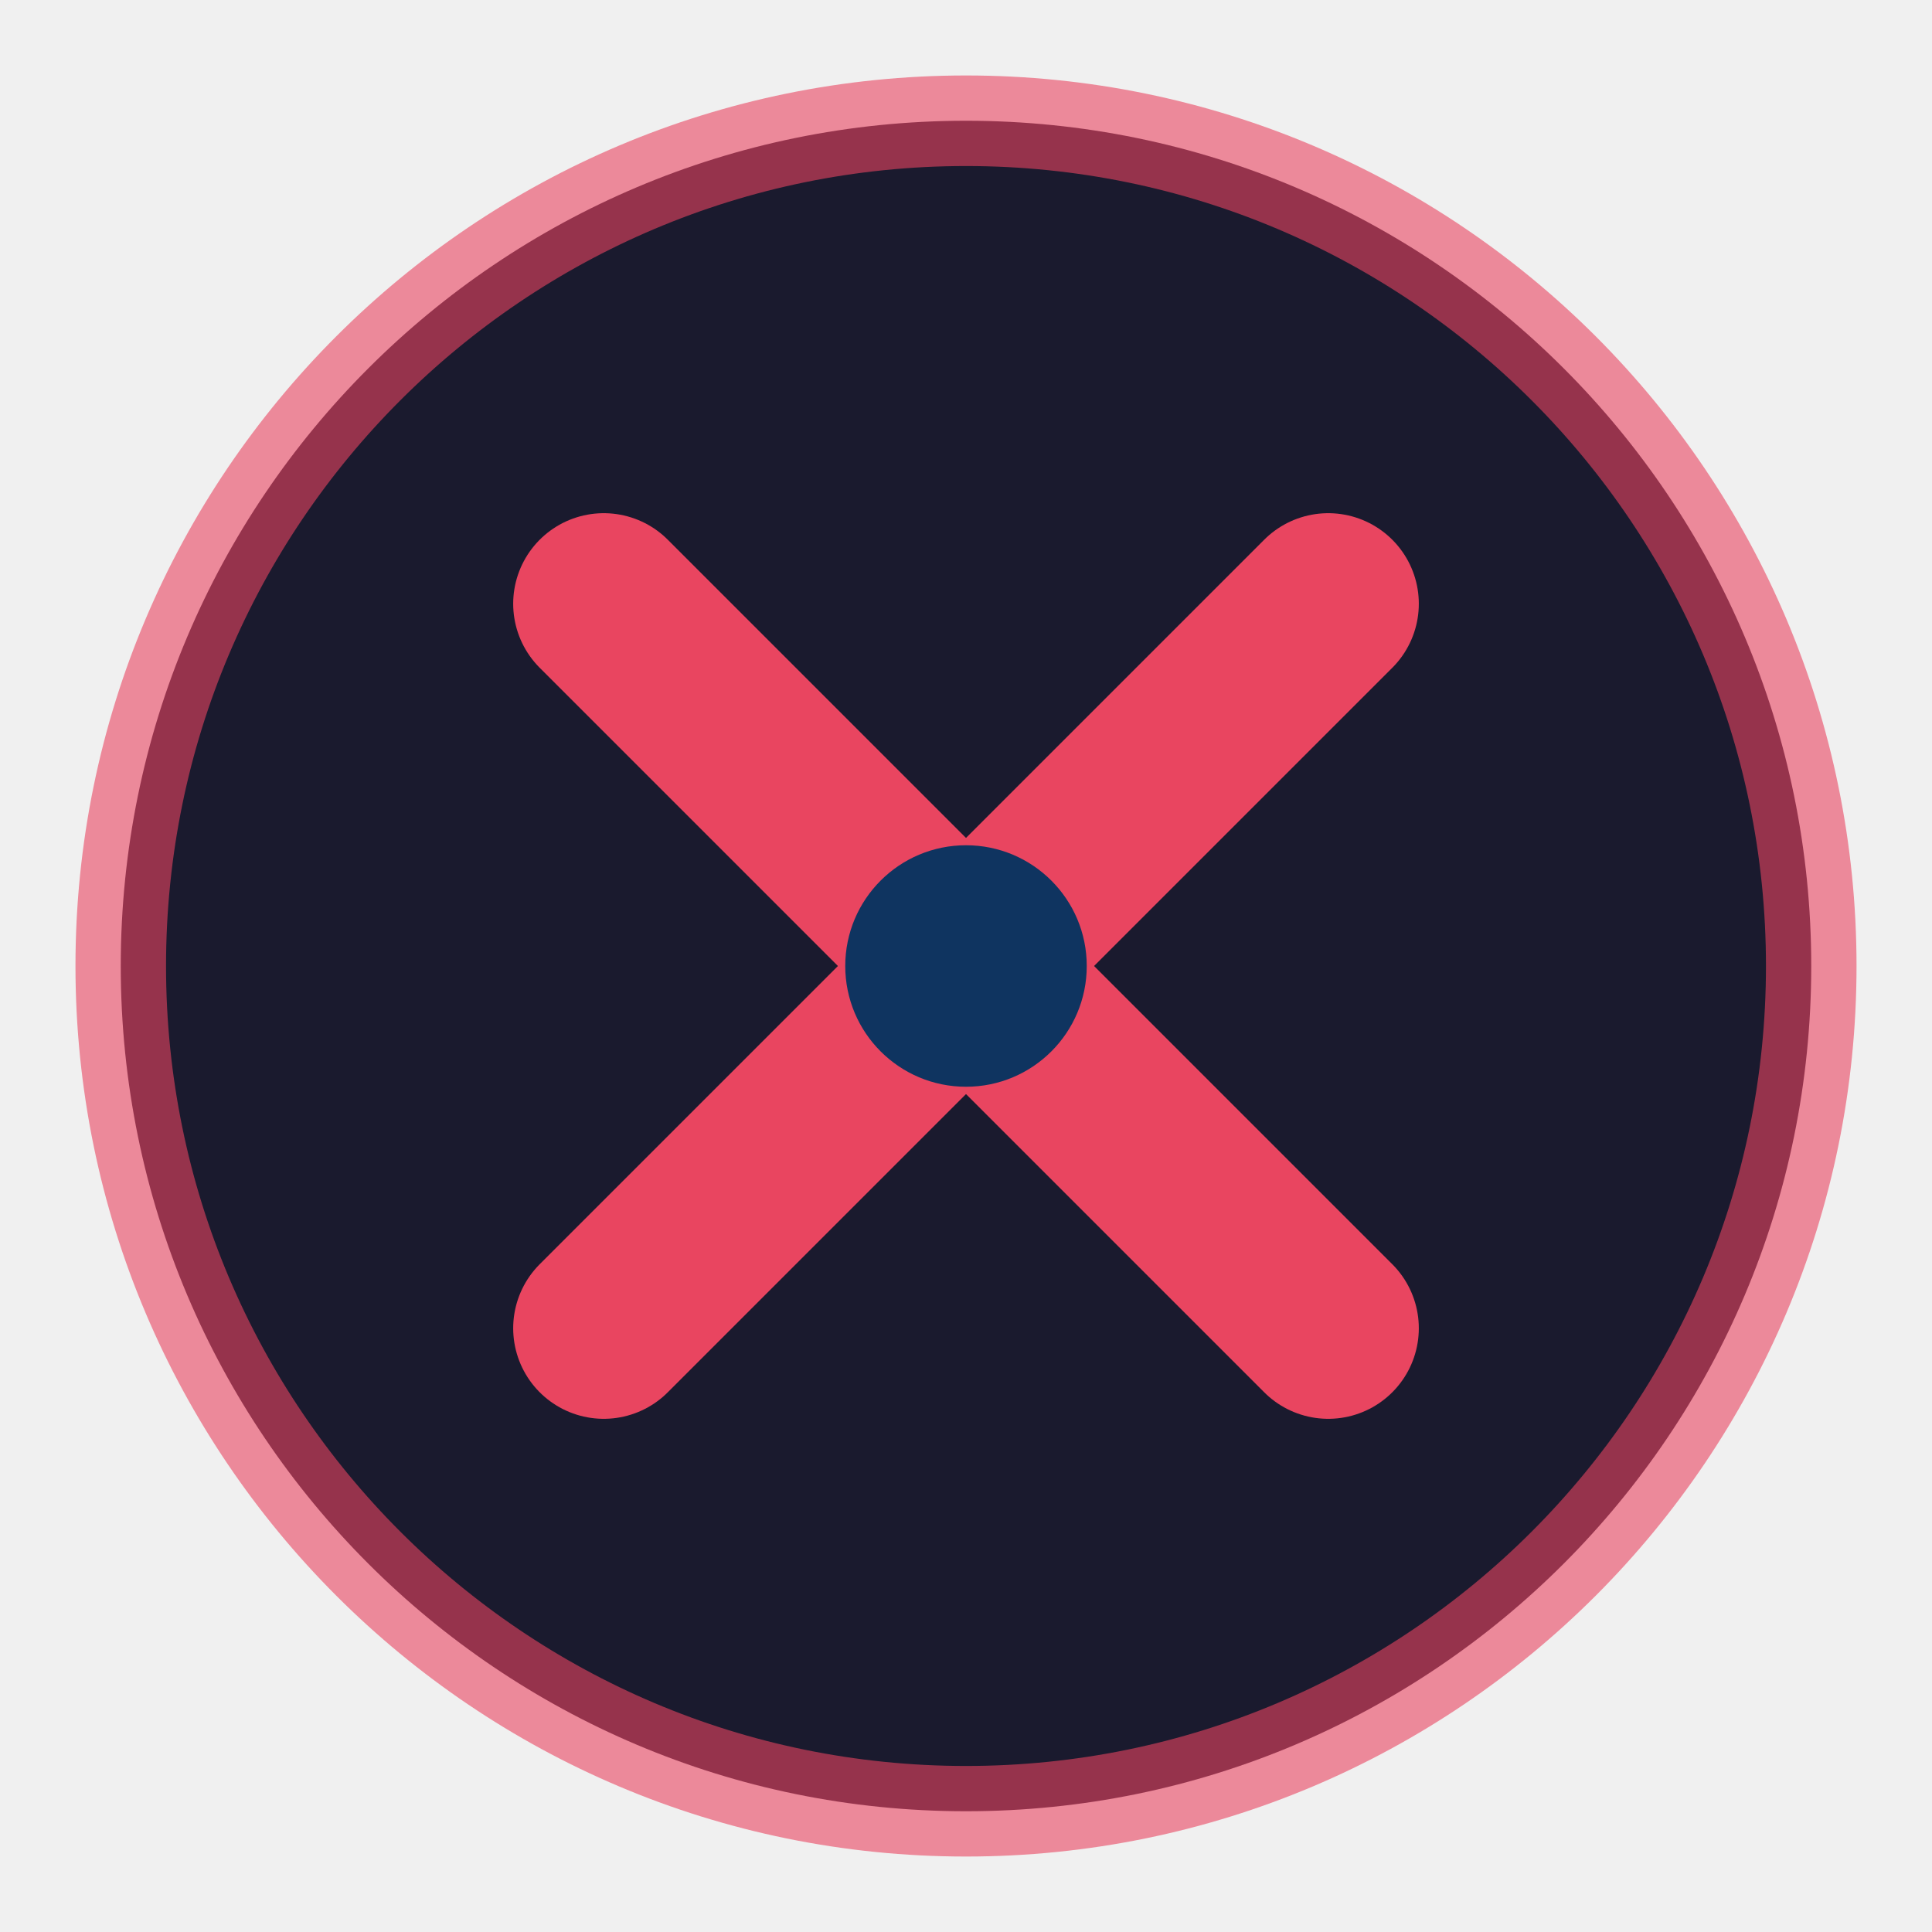
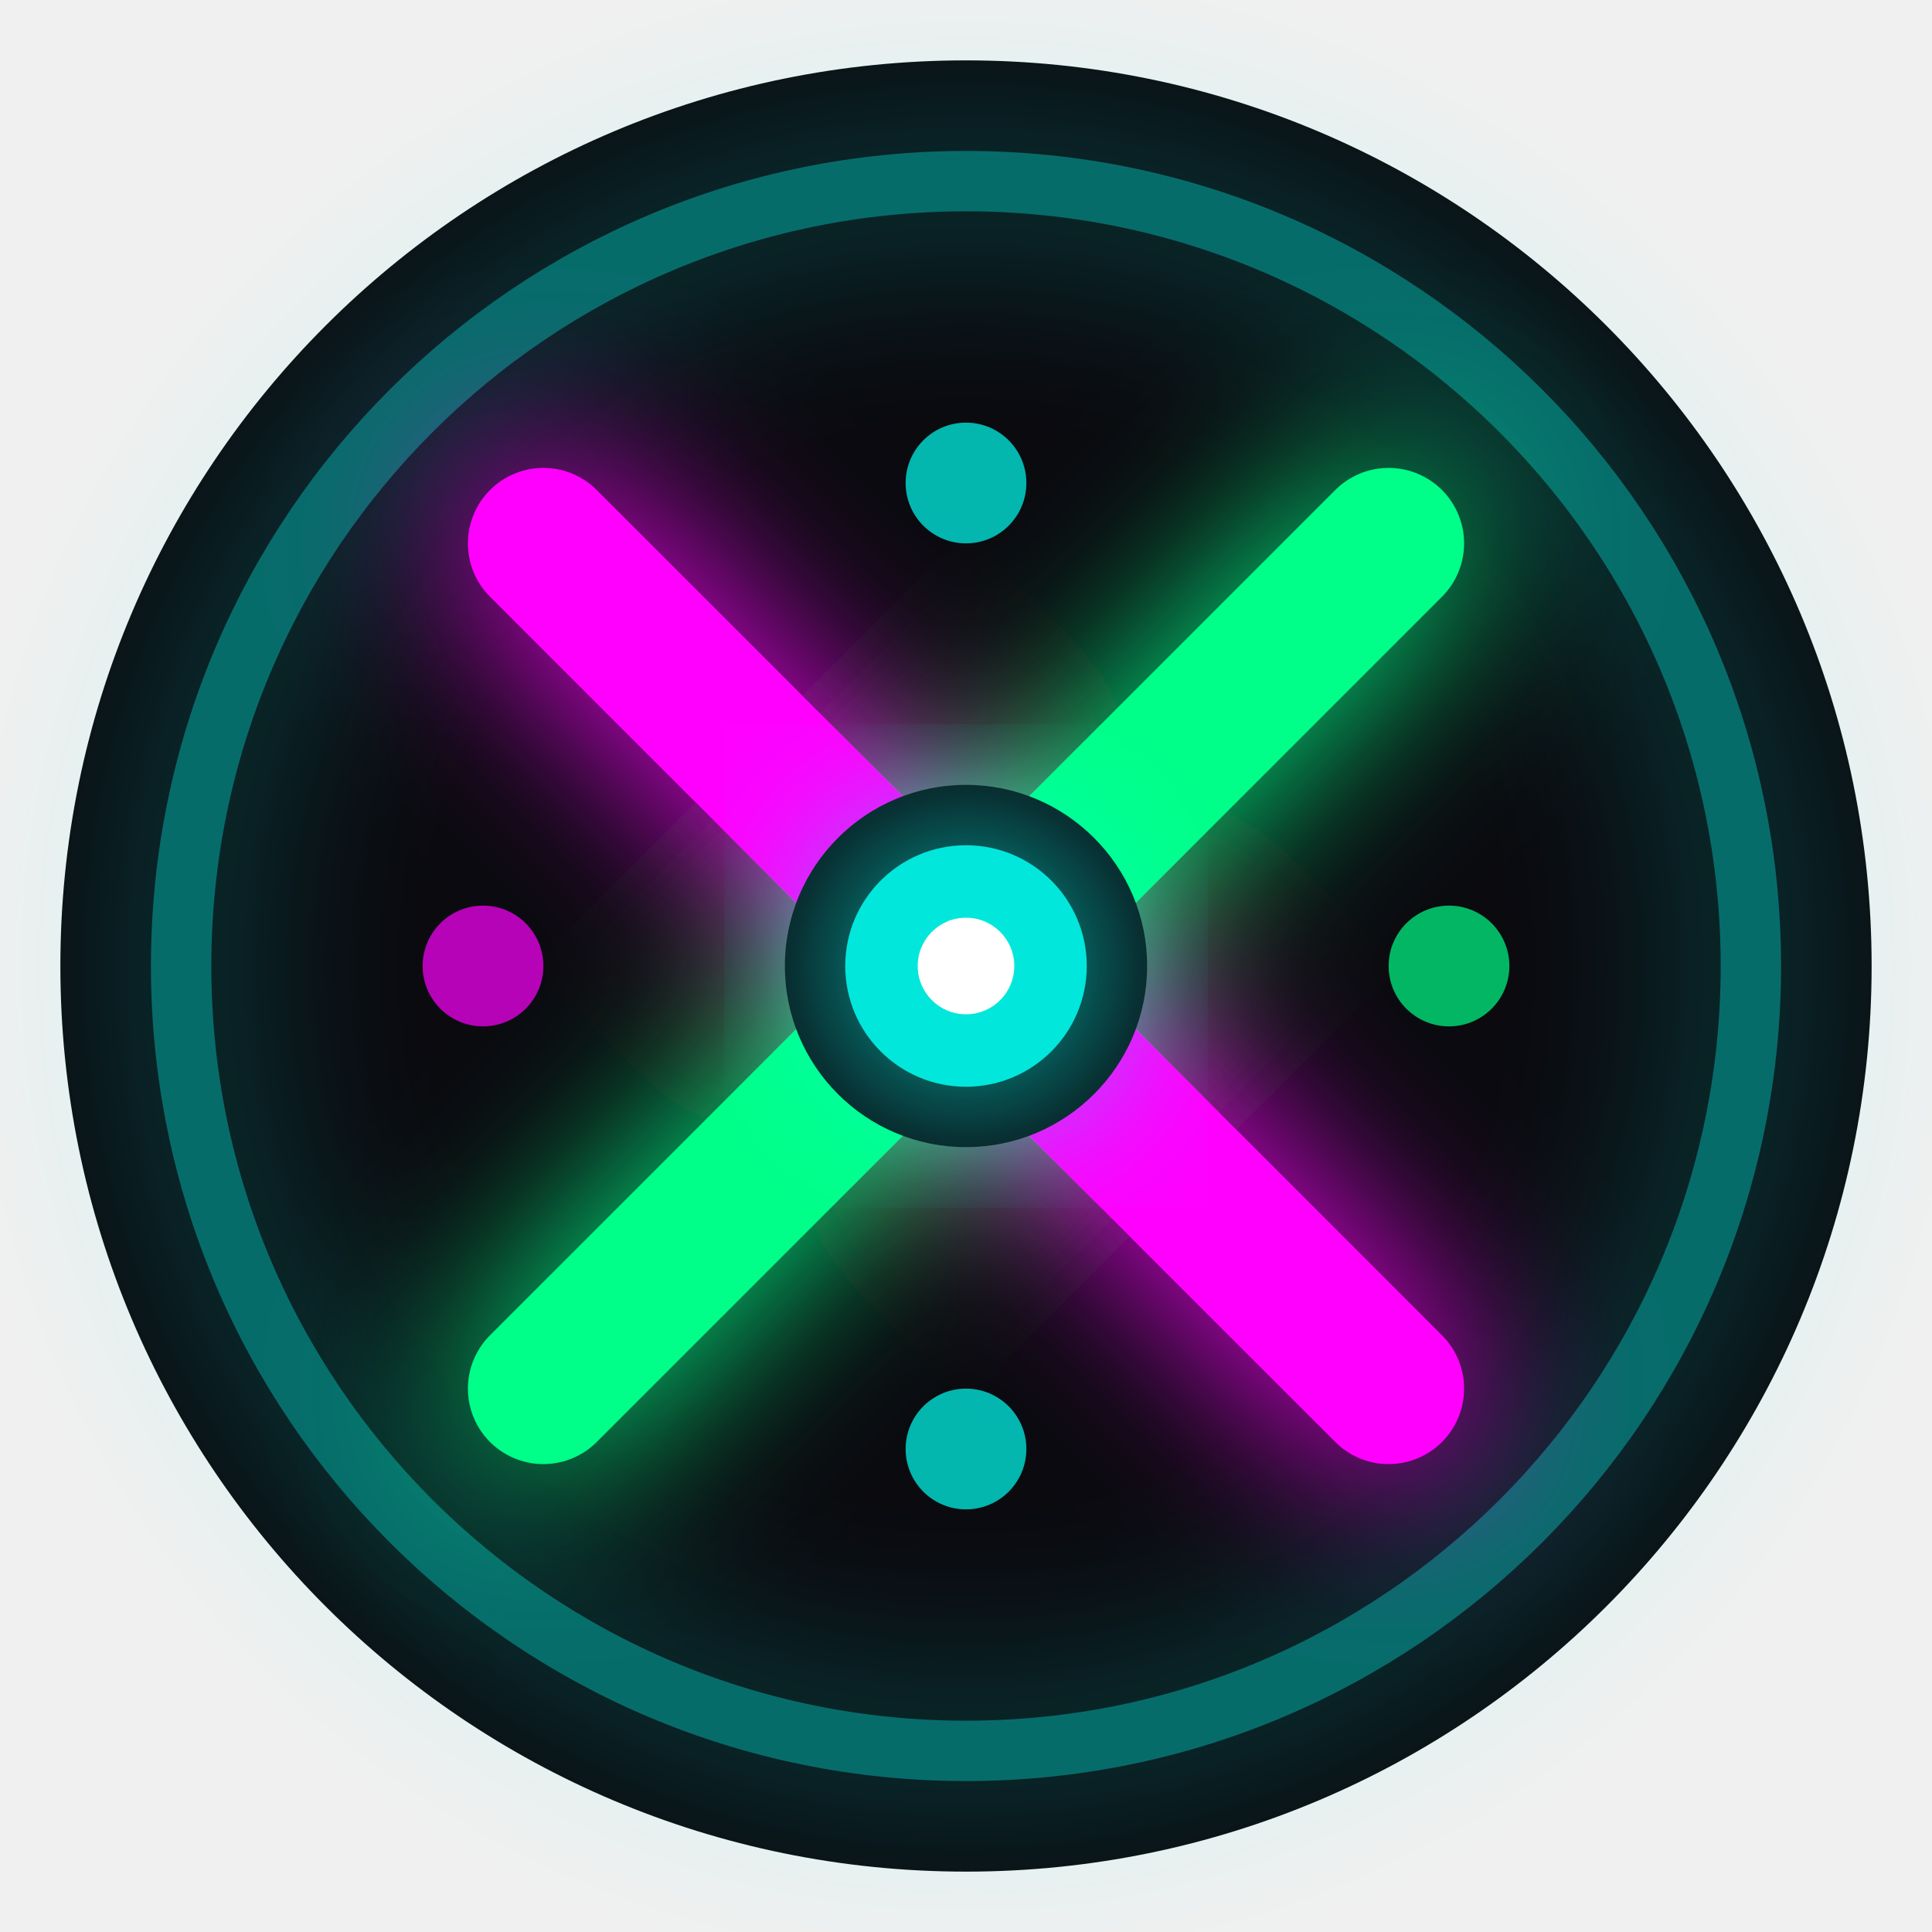
<svg xmlns="http://www.w3.org/2000/svg" viewBox="0 0 32 32">
-   <circle cx="16" cy="16" r="14" fill="#1a1a2e" />
-   <path d="M10 10 L22 22 M22 10 L10 22" stroke="#e94560" stroke-width="3" stroke-linecap="round" />
-   <circle cx="16" cy="16" r="2" fill="#0f3460" />
-   <circle cx="16" cy="16" r="14" fill="none" stroke="#e94560" stroke-width="1.5" opacity="0.6" />
+   <defs>
+     <filter id="glow" x="-50%" y="-50%" width="200%" height="200%">
+       <feGaussianBlur stdDeviation="1.5" result="coloredBlur" />
+       <feMerge>
+         <feMergeNode in="coloredBlur" />
+         <feMergeNode in="SourceGraphic" />
+       </feMerge>
+     </filter>
+   </defs>
+   <circle cx="16" cy="16" r="15" fill="#0a0a0f" />
+   <circle cx="16" cy="16" r="13" fill="none" stroke="#00fff2" stroke-width="1" opacity="0.4" filter="url(#glow)" />
+   <g filter="url(#glow)">
+     <path d="M9 9 L23 23" stroke="#ff00ff" stroke-width="2.5" stroke-linecap="round" />
+     <path d="M23 9 L9 23" stroke="#00ff88" stroke-width="2.5" stroke-linecap="round" />
+   </g>
+   <circle cx="16" cy="16" r="3" fill="#0a0a0f" />
+   <circle cx="16" cy="16" r="2" fill="#00fff2" opacity="0.9" filter="url(#glow)" />
+   <circle cx="16" cy="16" r="0.8" fill="#ffffff" />
+   <circle cx="8" cy="16" r="1" fill="#ff00ff" opacity="0.7" />
+   <circle cx="24" cy="16" r="1" fill="#00ff88" opacity="0.7" />
+   <circle cx="16" cy="8" r="1" fill="#00fff2" opacity="0.7" />
+   <circle cx="16" cy="24" r="1" fill="#00fff2" opacity="0.7" />
</svg>
